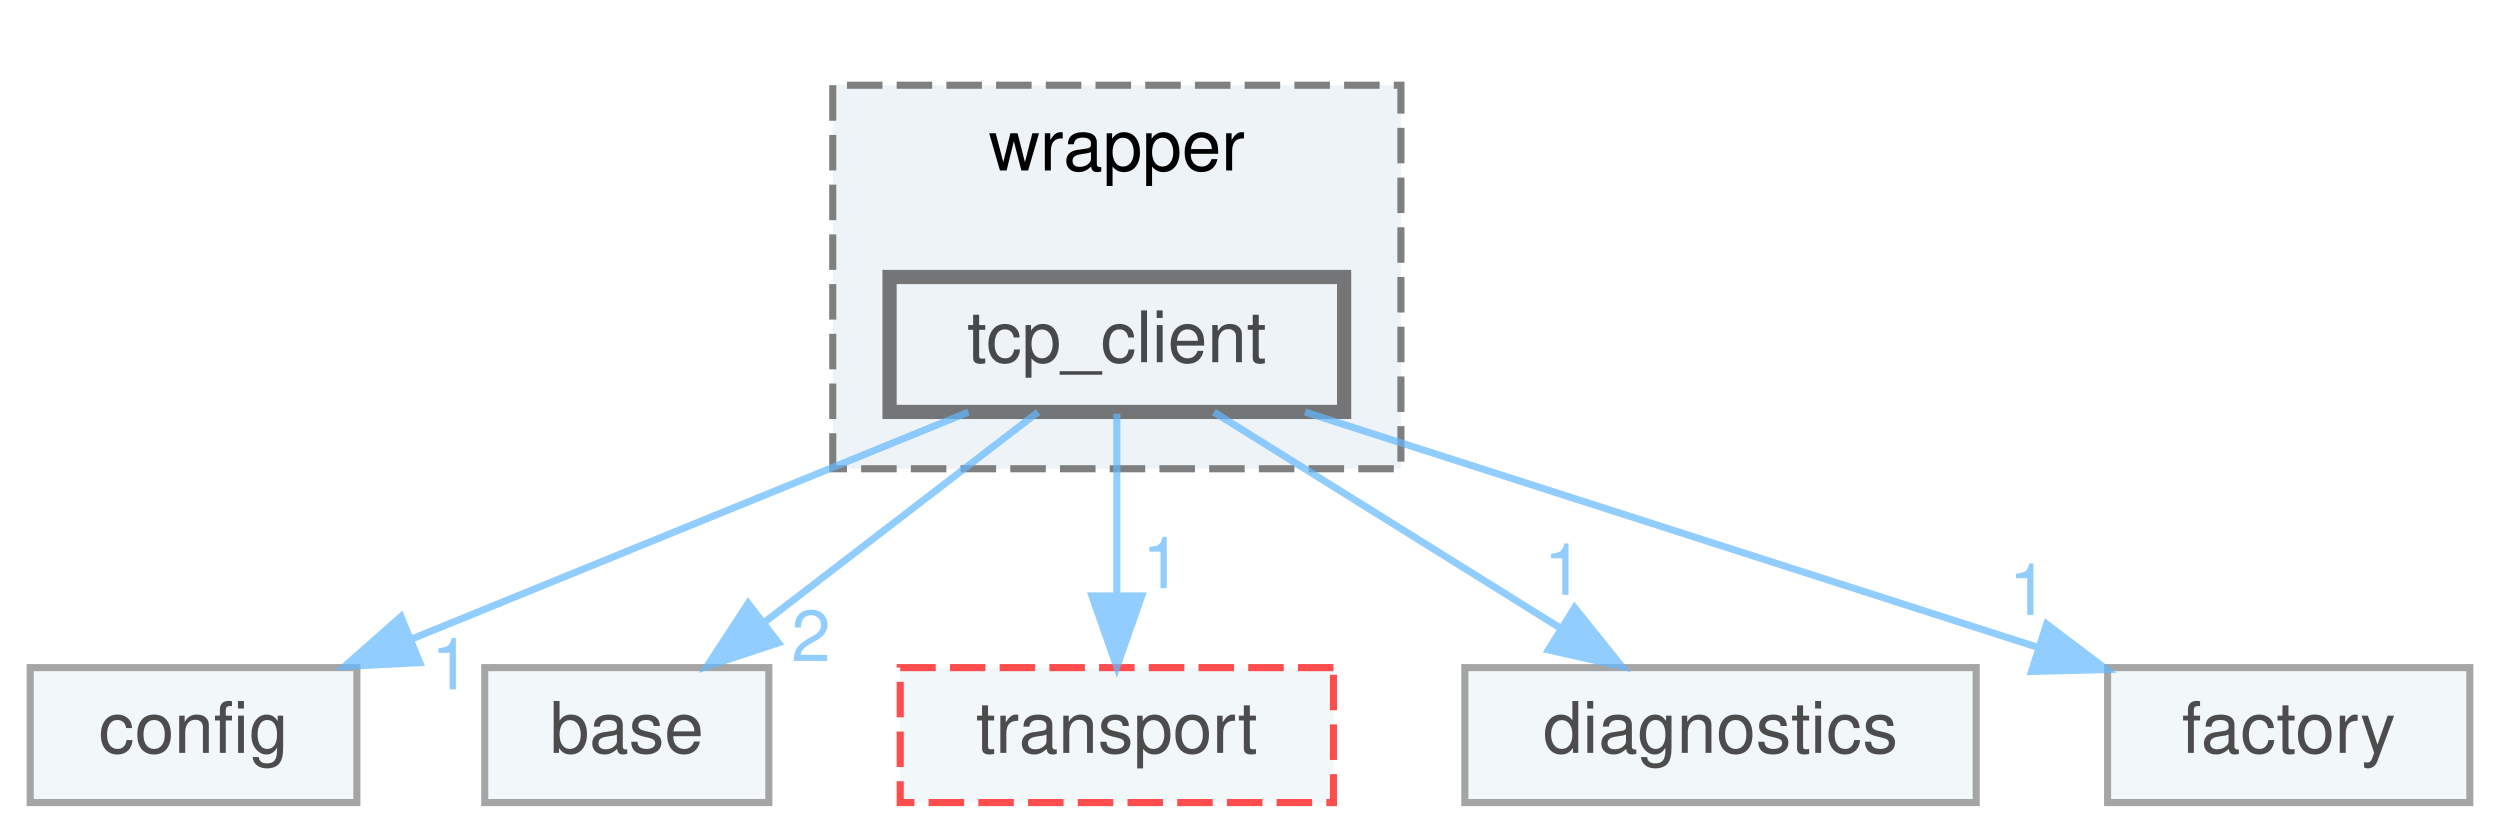
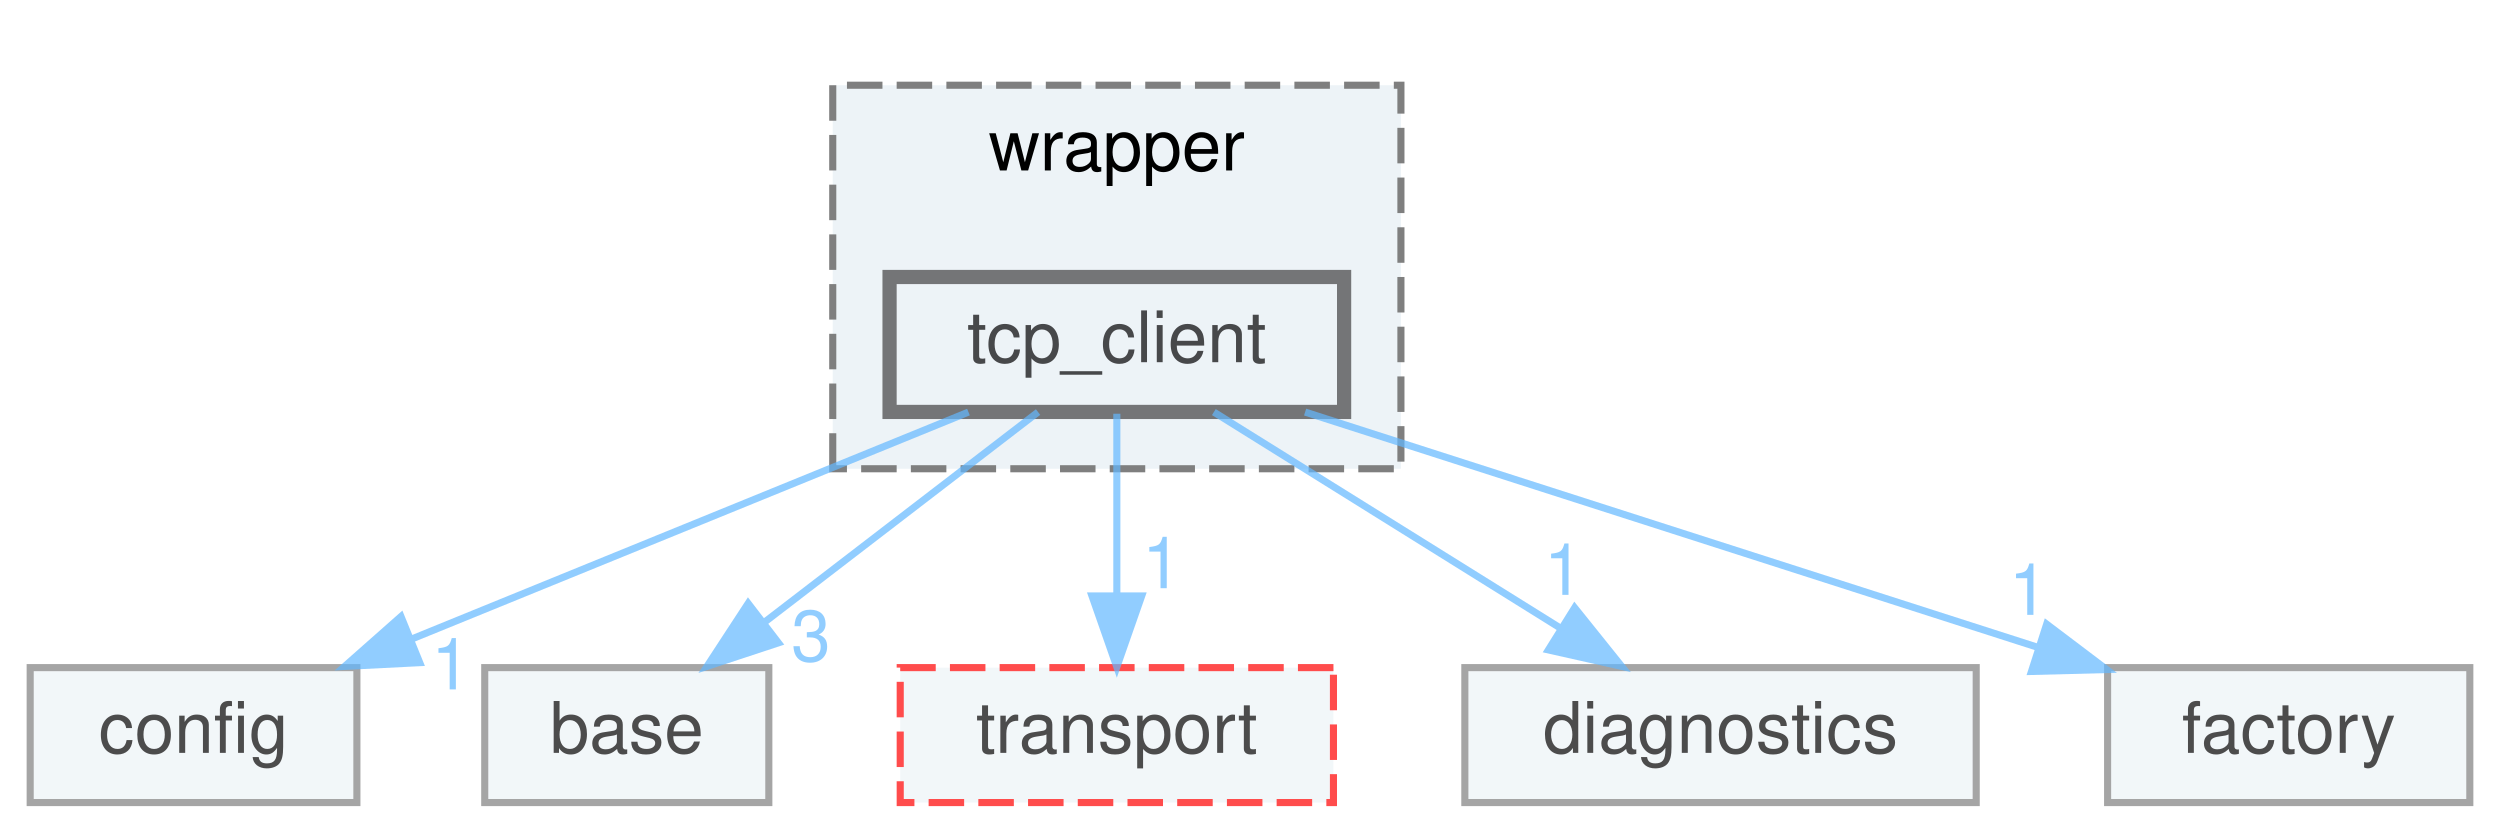
<svg xmlns="http://www.w3.org/2000/svg" xmlns:xlink="http://www.w3.org/1999/xlink" width="352pt" height="117pt" viewBox="0.00 0.00 351.50 117.00">
  <svg id="main" version="1.1" xml:space="preserve">
    <style type="text/css">
.node, .edge {opacity: 0.7;}
.node.selected, .edge.selected {opacity: 1;}
.edge:hover path { stroke: red; }
.edge:hover polygon { stroke: red; fill: red; }
</style>
    <svg id="graph" class="graph">
      <g id="graph0" class="graph" transform="scale(1 1) rotate(0) translate(4 113)">
        <g id="clust1" class="cluster">
          <g id="a_clust1">
            <a xlink:href="dir_34a3e415d531ea922631bc75d11c4e39.html" target="_top" xlink:title="wrapper">
              <polygon fill="#edf3f7" stroke="#7f7f7f" stroke-dasharray="5,2" points="113,-47 113,-101 193,-101 193,-47 113,-47" />
              <text text-anchor="middle" x="153" y="-89" font-family="Helvetica,sans-Serif" font-size="10.00">wrapper</text>
            </a>
          </g>
        </g>
        <g id="node1" class="node">
          <g id="a_node1">
            <a xlink:href="dir_d1704df37e1cea997490230b5e7b9125.html" target="_top" xlink:title="tcp_client">
              <polygon fill="#edf3f7" stroke="#404040" stroke-width="2" points="185,-74 121,-74 121,-55 185,-55 185,-74" />
              <text text-anchor="middle" x="153" y="-62" font-family="Helvetica,sans-Serif" font-size="10.00">tcp_client</text>
            </a>
          </g>
        </g>
        <g id="node2" class="node">
          <g id="a_node2">
            <a xlink:href="dir_1ae9d5707ae3e429484f972fe2e6b4f0.html" target="_top" xlink:title="config">
              <polygon fill="#edf3f7" stroke="#7f7f7f" points="46,-19 0,-19 0,0 46,0 46,-19" />
              <text text-anchor="middle" x="23" y="-7" font-family="Helvetica,sans-Serif" font-size="10.00">config</text>
            </a>
          </g>
        </g>
        <g id="edge1" class="edge">
          <g id="a_edge1">
            <a xlink:href="dir_000017_000004.html" target="_top">
              <path fill="none" stroke="#63b8ff" d="M132.11,-54.98C110.92,-46.34 77.87,-32.87 53.7,-23.02" />
              <polygon fill="#63b8ff" stroke="#63b8ff" points="54.85,-19.7 44.27,-19.17 52.21,-26.19 54.85,-19.7" />
            </a>
          </g>
          <g id="a_edge1-headlabel">
            <a xlink:href="dir_000017_000004.html" target="_top" xlink:title="1">
              <text text-anchor="middle" x="59.25" y="-15.93" font-family="Helvetica,sans-Serif" font-size="10.00" fill="#63b8ff">1</text>
            </a>
          </g>
        </g>
        <g id="node3" class="node">
          <g id="a_node3">
            <a xlink:href="dir_1b267b6cbe170e06255a29a9b0340896.html" target="_top" xlink:title="base">
              <polygon fill="#edf3f7" stroke="#7f7f7f" points="104,-19 64,-19 64,0 104,0 104,-19" />
              <text text-anchor="middle" x="84" y="-7" font-family="Helvetica,sans-Serif" font-size="10.00">base</text>
            </a>
          </g>
        </g>
        <g id="edge2" class="edge">
          <g id="a_edge2">
            <a xlink:href="dir_000017_000001.html" target="_top">
              <path fill="none" stroke="#63b8ff" d="M141.91,-54.98C131.51,-47 115.74,-34.88 103.28,-25.31" />
              <polygon fill="#63b8ff" stroke="#63b8ff" points="105.35,-22.49 95.29,-19.17 101.09,-28.04 105.35,-22.49" />
            </a>
          </g>
          <g id="a_edge2-headlabel">
-             <a xlink:href="dir_000017_000001.html" target="_top" xlink:title="2">
-               <text text-anchor="middle" x="109.93" y="-19.92" font-family="Helvetica,sans-Serif" font-size="10.00" fill="#63b8ff">2</text>
+             <a xlink:href="dir_000017_000001.html" target="_top" xlink:title="3">
+               <text text-anchor="middle" x="109.93" y="-19.92" font-family="Helvetica,sans-Serif" font-size="10.00" fill="#63b8ff">3</text>
            </a>
          </g>
        </g>
        <g id="node4" class="node">
          <g id="a_node4">
            <a xlink:href="dir_5c26b0c9b7e0d5acf946c15b5d9d58d6.html" target="_top" xlink:title="transport">
              <polygon fill="#edf3f7" stroke="red" stroke-dasharray="5,2" points="183.5,-19 122.5,-19 122.5,0 183.5,0 183.5,-19" />
              <text text-anchor="middle" x="153" y="-7" font-family="Helvetica,sans-Serif" font-size="10.00">transport</text>
            </a>
          </g>
        </g>
        <g id="edge3" class="edge">
          <g id="a_edge3">
            <a xlink:href="dir_000017_000020.html" target="_top">
              <path fill="none" stroke="#63b8ff" d="M153,-54.75C153,-47.8 153,-37.85 153,-29.13" />
              <polygon fill="#63b8ff" stroke="#63b8ff" points="156.5,-29.09 153,-19.09 149.5,-29.09 156.5,-29.09" />
            </a>
          </g>
          <g id="a_edge3-headlabel">
            <a xlink:href="dir_000017_000020.html" target="_top" xlink:title="1">
              <text text-anchor="middle" x="159.34" y="-30.18" font-family="Helvetica,sans-Serif" font-size="10.00" fill="#63b8ff">1</text>
            </a>
          </g>
        </g>
        <g id="node5" class="node">
          <g id="a_node5">
            <a xlink:href="dir_7729b3b589609220b9ffe88f5b919f3c.html" target="_top" xlink:title="diagnostics">
              <polygon fill="#edf3f7" stroke="#7f7f7f" points="274,-19 202,-19 202,0 274,0 274,-19" />
              <text text-anchor="middle" x="238" y="-7" font-family="Helvetica,sans-Serif" font-size="10.00">diagnostics</text>
            </a>
          </g>
        </g>
        <g id="edge4" class="edge">
          <g id="a_edge4">
            <a xlink:href="dir_000017_000008.html" target="_top">
              <path fill="none" stroke="#63b8ff" d="M166.66,-54.98C179.84,-46.77 200.03,-34.18 215.57,-24.49" />
              <polygon fill="#63b8ff" stroke="#63b8ff" points="217.46,-27.43 224.09,-19.17 213.76,-21.49 217.46,-27.43" />
            </a>
          </g>
          <g id="a_edge4-headlabel">
            <a xlink:href="dir_000017_000008.html" target="_top" xlink:title="1">
              <text text-anchor="middle" x="215.91" y="-29.24" font-family="Helvetica,sans-Serif" font-size="10.00" fill="#63b8ff">1</text>
            </a>
          </g>
        </g>
        <g id="node6" class="node">
          <g id="a_node6">
            <a xlink:href="dir_838e1c99d1ddce8103655997e56a6c46.html" target="_top" xlink:title="factory">
              <polygon fill="#edf3f7" stroke="#7f7f7f" points="343.5,-19 292.5,-19 292.5,0 343.5,0 343.5,-19" />
              <text text-anchor="middle" x="318" y="-7" font-family="Helvetica,sans-Serif" font-size="10.00">factory</text>
            </a>
          </g>
        </g>
        <g id="edge5" class="edge">
          <g id="a_edge5">
            <a xlink:href="dir_000017_000010.html" target="_top">
              <path fill="none" stroke="#63b8ff" d="M179.51,-54.98C207.54,-45.98 251.9,-31.73 282.84,-21.8" />
              <polygon fill="#63b8ff" stroke="#63b8ff" points="283.92,-25.12 292.37,-18.73 281.78,-18.46 283.92,-25.12" />
            </a>
          </g>
          <g id="a_edge5-headlabel">
            <a xlink:href="dir_000017_000010.html" target="_top" xlink:title="1">
              <text text-anchor="middle" x="281.37" y="-26.43" font-family="Helvetica,sans-Serif" font-size="10.00" fill="#63b8ff">1</text>
            </a>
          </g>
        </g>
      </g>
    </svg>
  </svg>
  <style type="text/css">

[data-mouse-over-selected='false'] { opacity: 0.7; }
[data-mouse-over-selected='true']  { opacity: 1.0; }

</style>
</svg>
